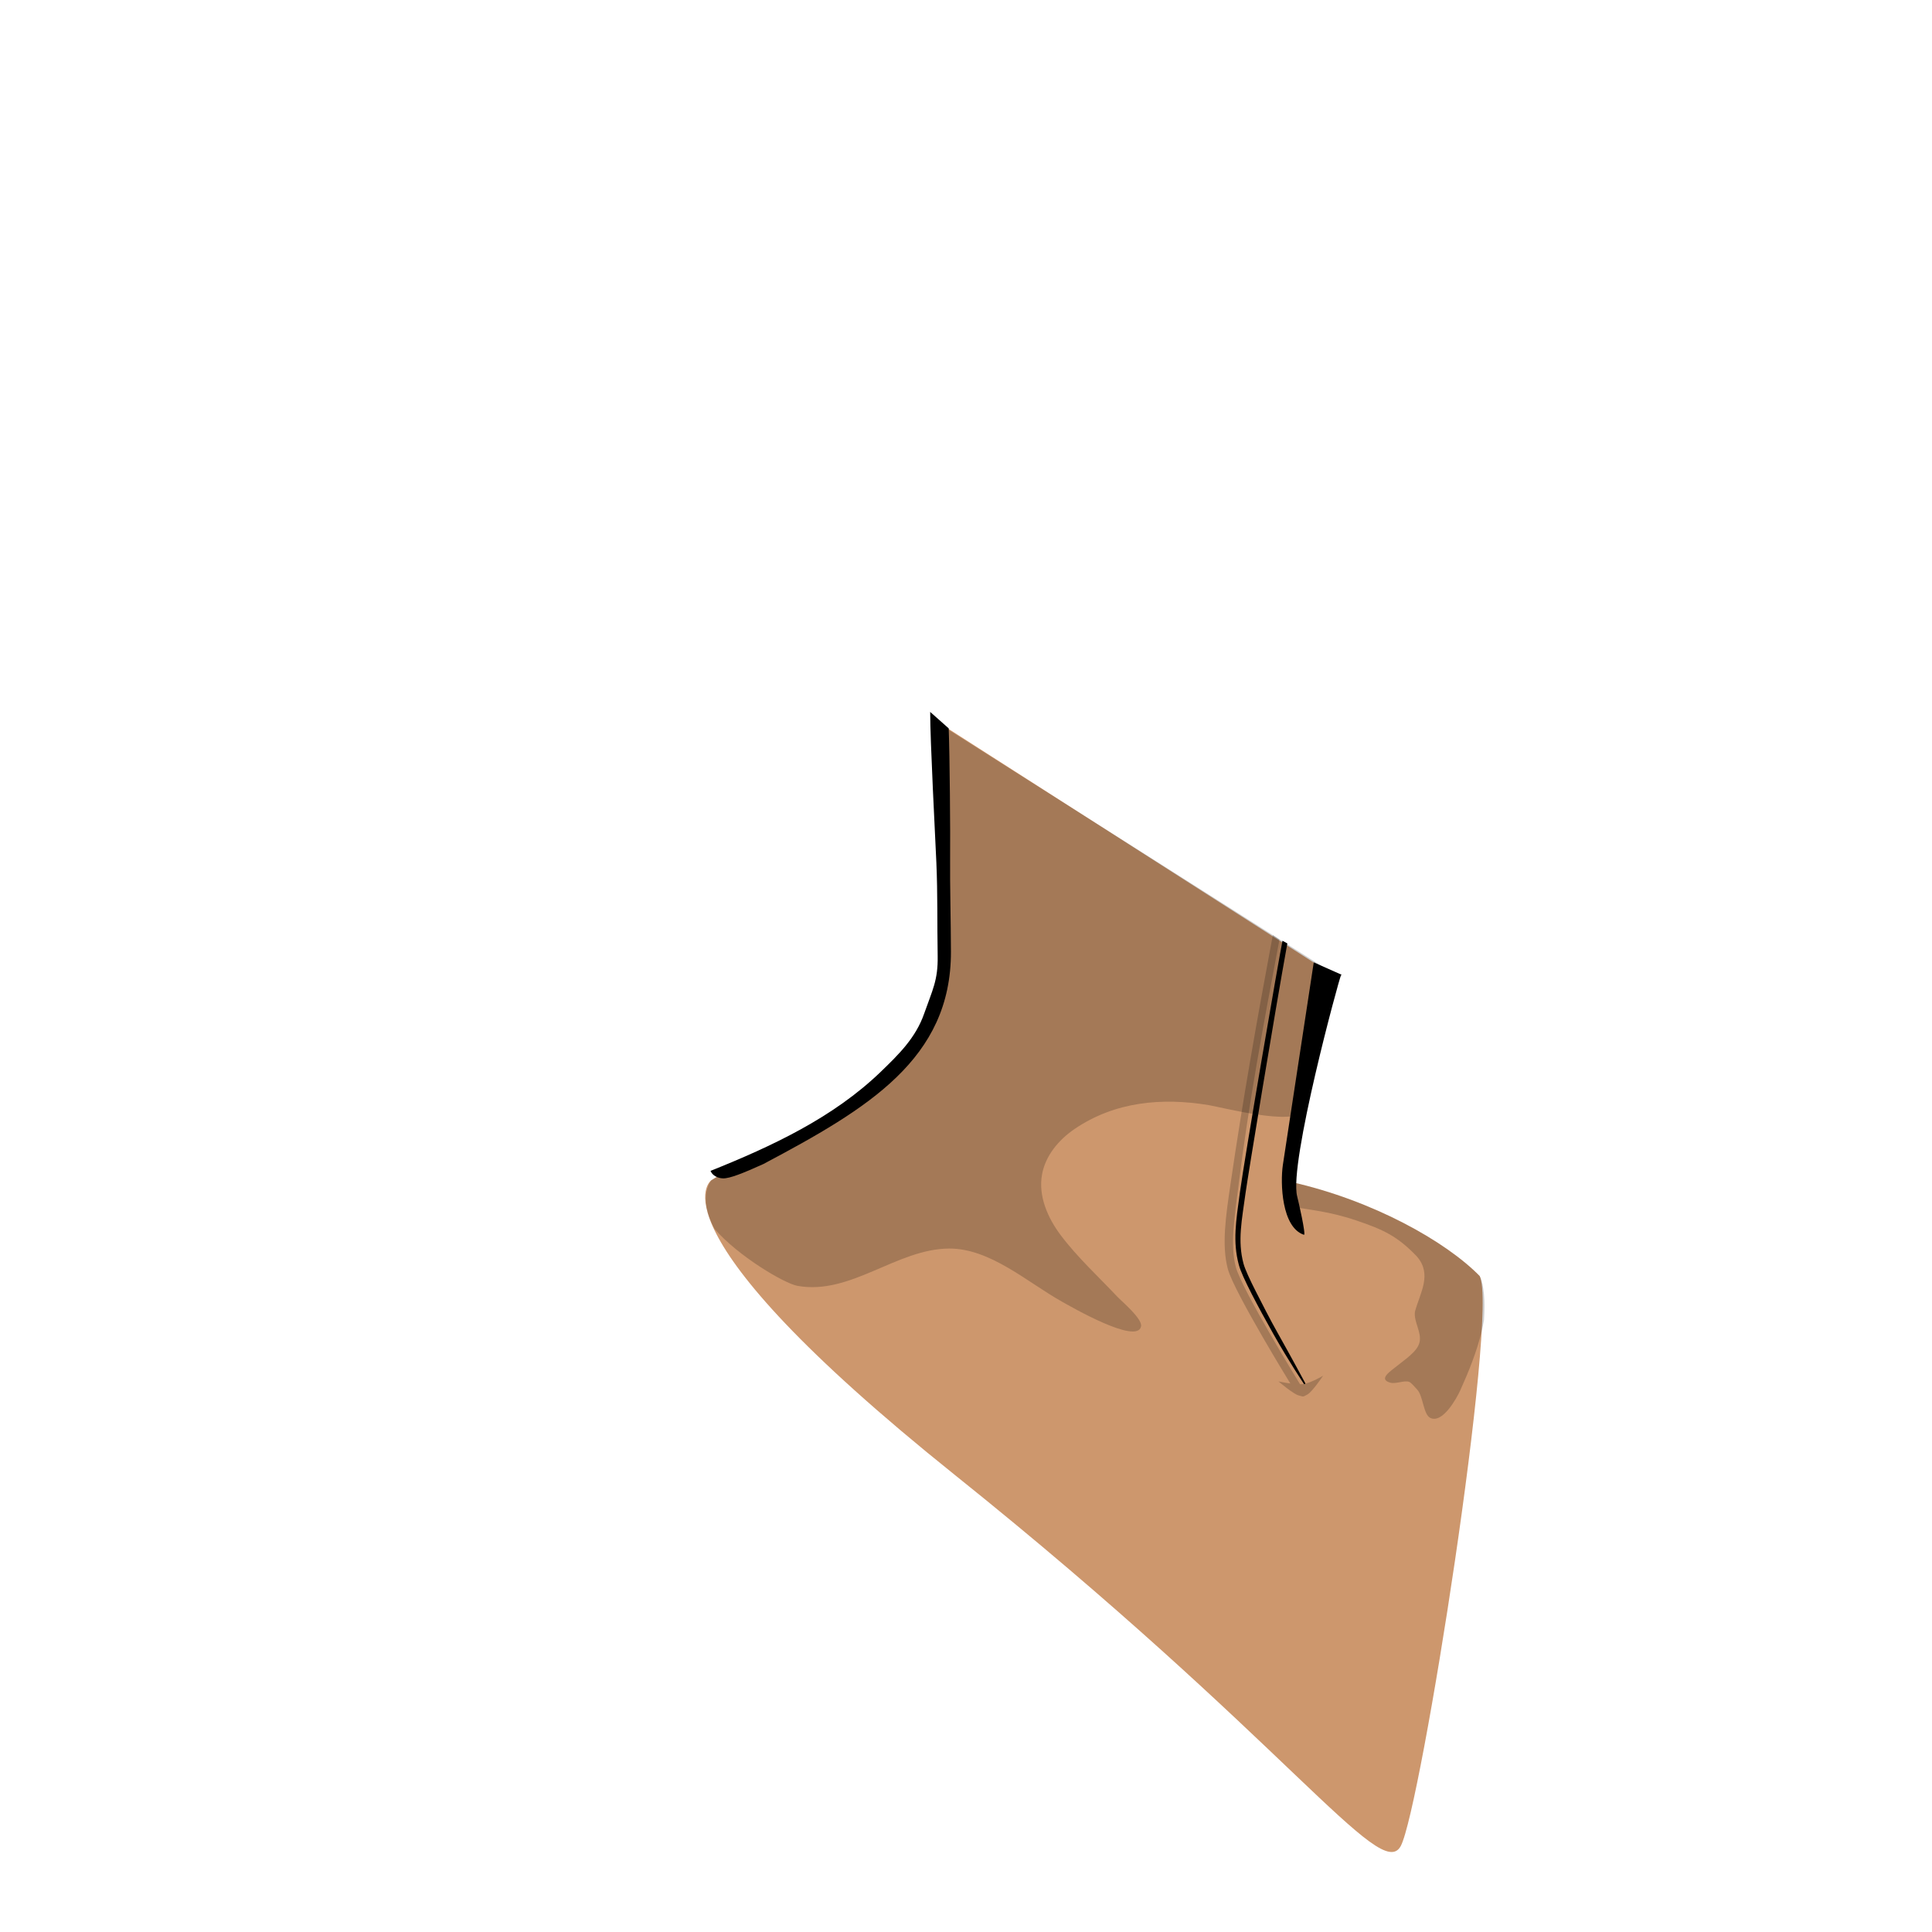
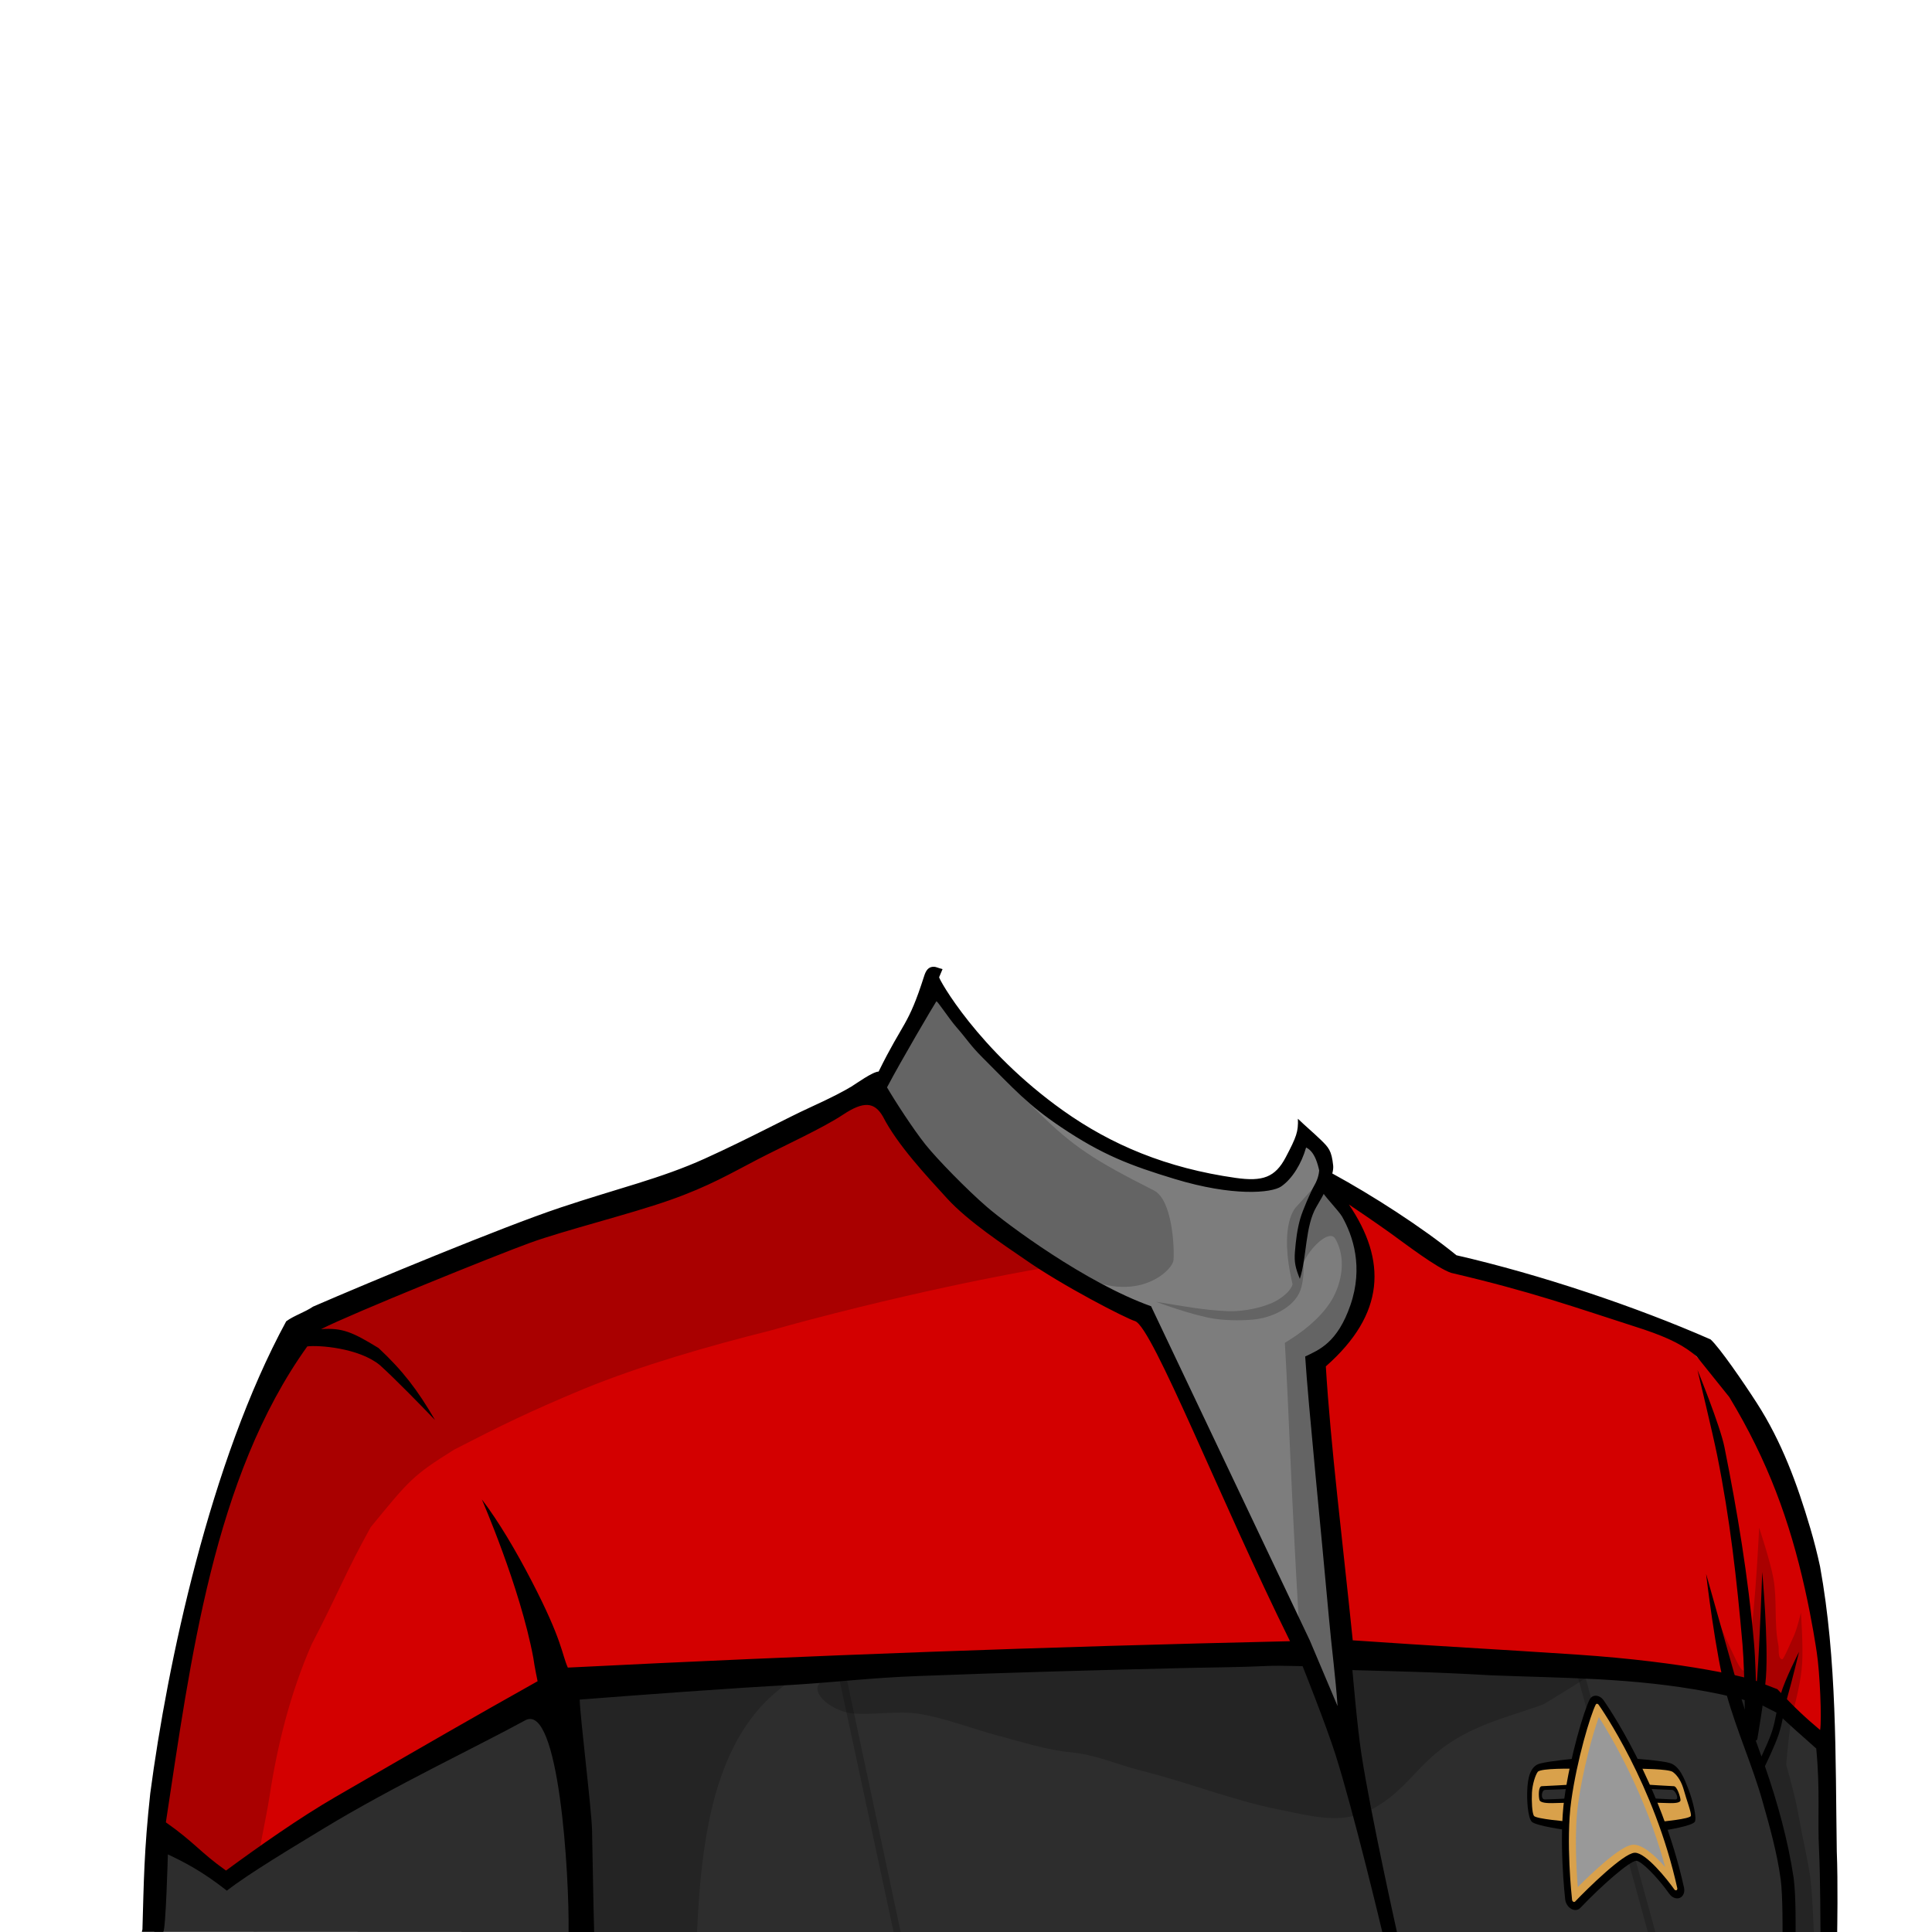
<svg xmlns="http://www.w3.org/2000/svg" version="1.1" id="svg282014" width="400" height="400" viewBox="0 0 400 400" xml:space="preserve">
  <defs id="defs282018" />
  <g id="layer2" style="display:none">
    <path d="m 213.633,151.294 -5.491,30.848 -9.212,18.452 c 0,0 13.58,22.7 22.617,29.337 9.037,6.636 24.148,15.816 35.021,17.228 l 3.671,3.671 2.825,-2.824 5.224,-2.259 1.832,-12.393 13.081,-27.185 z" style="fill:#cd976d;fill-opacity:1;fill-rule:nonzero;stroke:none;stroke-width:1.333" id="path283414" />
    <path d="m 199.17,199.756 c 0,0 11.146,18.878 18.75,25.749 16.897,4.648 35.917,5.033 53.5,5.149 l 11.783,-24.485 -69.569,-54.875 -5.699,31.472 z" style="opacity:0.2;fill:#000000;fill-opacity:1;fill-rule:nonzero;stroke:none;stroke-width:1.333" id="path283424" />
    <path d="m 211.645,149.528 c -1.011,4.997 -2.991,25.245 -4.128,30.153 -1.116,3.581 -2.422,8.11 -4.326,11.826 -1.904,3.716 -2.738,5.496 -4.28,8.423 l 2.355,3.108 c 4.223,-7.938 7.145,-15.384 8.956,-21.626 1.291,-4.451 3.765,-24.061 5.256,-28.479 l -3.833,-3.407" style="fill:#000000;fill-opacity:1;fill-rule:nonzero;stroke:none;stroke-width:1.333" id="path283434" />
    <path d="m 285.866,207.638 c -2.232,2.508 -11.629,23.48 -13.308,26.583 -1.365,2.523 -2.372,12.417 -5.128,12.788 -1.863,0.251 -2.084,-3.988 -1.828,-5.819 0.124,-0.875 14.504,-36.109 14.504,-36.109 0,0 5.76,2.557 5.76,2.557" style="fill:#000000;fill-opacity:1;fill-rule:nonzero;stroke:none;stroke-width:1.333" id="path283438" />
  </g>
-   <g id="layer7">
+   <g id="layer7" style="display:none">
    <path d="m 276.09,201.902 -80.666,-51.603 c -0.271,23.833 5.586,54.754 -11.912,72.866 -9.301,8.26 -23.844,13.489 -36.213,21.172 0,0 -14.079,9.389 50.413,61.054 68.73,55.06 88.118,84.648 92.303,76.801 4.184,-7.847 20.264,-110.152 16.34,-118 -6.956,-7.114 -22.023,-15.661 -39.111,-19.493 z" style="fill:#cd976d;fill-opacity:1;fill-rule:nonzero;stroke:none;stroke-width:1.333" id="path19870" />
    <path d="m 196.881,197.035 c -0.016,-6.206 -0.222,-14.229 -0.171,-19.034 0.059,-5.616 -0.077,-21.643 -0.292,-27.2 0,0 -3.833,-3.407 -3.833,-3.405 -0.015,5.849 1.057,26.066 1.277,31.149 0.292,6.738 0.152,12.214 0.273,19.389 0.085,5.045 -1.088,7.044 -2.802,11.939 -1.744,4.98 -5.182,8.364 -8.987,12.034 -9.847,9.496 -22.544,15.42 -35.24,20.512 0.401,0.984 1.52,1.521 2.581,1.551 1.399,0.037 4.179,-1.079 8.355,-2.967 21.655,-11.486 38.896,-21.768 38.839,-43.968 z" style="fill:#000000;fill-opacity:1;fill-rule:nonzero;stroke:none;stroke-width:1.333" id="path19890" />
    <path id="path19920" style="opacity:0.2;fill:#000000;fill-opacity:1;fill-rule:nonzero;stroke:none;stroke-width:1.333" d="m 194.003,149.588 c 1.473,32.794 1.538,39.129 1.247,50.029 -0.124,4.669 0.113,10.359 -5.459,17.027 -0.929,1.112 -1.912,2.221 -2.957,3.312 -0.513,0.536 -1.088,1.05 -1.631,1.576 -0.563,0.545 -1.094,1.103 -1.691,1.633 -0.014,0.012 -0.031,0.023 -0.045,0.035 -1.15,1.019 -2.378,1.993 -3.674,2.93 -9.184,6.64 -21.67,11.485 -32.494,18.207 0,0 -3.004,3.408 0.631,10.084 4.98,5.726 14.499,11.315 17.158,11.797 11.037,2 20.537,-7.647 31.389,-7.719 8.56,-0.057 16.284,7.041 23.461,11.033 1.507,0.837 15.568,9.024 16.307,5.066 0.293,-1.579 -4.003,-5.162 -4.896,-6.111 -3.933,-4.175 -8.28,-8.159 -11.734,-12.746 -2.711,-3.601 -4.668,-8.113 -3.879,-12.551 0.693,-3.899 3.438,-7.19 6.709,-9.422 8.351,-5.697 18.133,-6.576 27.859,-4.957 2.648,0.44 17.835,4.4 19.408,1.131 0.919,-9.718 3.809,-19.056 6.236,-28.467 z m 73.216,100.185 c 3.801,0.733 7.832,0.962 13.572,2.904 5.595,1.893 8.482,3.223 12.512,7.404 3.279,3.714 0.743,7.504 -0.35,11.459 -0.293,2.161 1.43,4.261 0.947,6.369 -0.452,1.965 -3.195,3.668 -4.652,4.887 -1.188,0.991 -4.064,2.741 -1.4,3.473 1.172,0.323 2.848,-0.535 3.887,-0.174 0.449,0.157 1.309,1.219 1.688,1.617 1.215,1.279 1.27,5.123 2.678,5.834 2.56,1.295 5.515,-4.099 6.244,-5.721 1.755,-3.904 3.369,-7.891 4.387,-12.059 0.196,-0.802 0.363,-1.614 0.51,-2.43 0.246,-4.011 0.035,-7.302 -0.887,-9.146 -6.956,-7.114 -22.021,-15.66 -39.109,-19.492 0.284,2.605 0.031,3.958 -0.025,5.074 z" />
    <path d="m 277.758,201.806 c -0.011,-0.004 -0.125,0.151 -0.133,0.161 -0.319,0.417 -10.834,39.02 -9.057,45.74 0.204,0.773 1.896,8.104 1.395,7.94 -4.604,-1.516 -4.921,-10.645 -4.359,-14.457 0.132,-0.899 6.395,-41.941 6.395,-41.941 0,0 5.759,2.556 5.76,2.557" style="fill:#000000;fill-opacity:1;fill-rule:nonzero;stroke:none;stroke-width:1.333" id="path19894" />
  </g>
-   <g id="layer1" style="display:inline">
+   <g id="layer1" style="display:none">
    <path id="path34966-1" style="color:#000000;display:inline;fill:#000000;fill-opacity:0.2;-inkscape-stroke:none" d="m 263.528,193.576 c -3.279,17.499 -6.286,34.586 -8.776,51.651 -0.942,6.459 -1.862,12.561 -0.547,17.471 0.35,1.308 1.356,3.422 2.678,5.949 1.322,2.528 2.958,5.438 4.555,8.197 2.765,4.777 5.051,8.512 5.711,9.588 -1.291,-0.174 -2.451,-0.426 -2.451,-0.426 0,0 3.052,2.61 4.164,2.898 1.112,0.289 0.796,0.356 1.812,-0.182 1.016,-0.538 3.258,-3.893 3.258,-3.893 0,0 -2.49,1.486 -4.074,1.721 -0.203,0.03 -0.439,0.042 -0.695,0.043 -0.088,-0.143 -3.015,-4.895 -6.152,-10.316 -1.592,-2.752 -3.226,-5.652 -4.537,-8.158 -1.311,-2.506 -2.303,-4.65 -2.596,-5.744 -1.258,-4.698 -0.237,-10.631 0.541,-16.934 2.091,-16.931 5.202,-33.579 8.482,-50.91 z" />
    <path style="color:#000000;display:inline;fill:#000000;-inkscape-stroke:none" d="m 265.527,194.772 c -0.78,3.799 -7.83,44.782 -8.828,52.176 -0.792,5.864 -1.513,10.064 -0.21,14.931 0.349,1.305 1.345,3.442 2.654,6.006 1.31,2.564 2.929,5.522 4.51,8.33 3.161,5.616 6.352,10.373 6.352,10.373 l 0.283,-0.13 c 0,0 -2.673,-5.003 -5.826,-10.605 -1.577,-2.801 -3.131,-5.879 -4.43,-8.423 -1.299,-2.544 -2.284,-4.713 -2.578,-5.811 -1.27,-4.741 -0.321,-9.078 0.418,-14.568 0.408,-3.032 5.941,-36.738 8.658,-51.726 z" id="path34964-3" />
  </g>
-   <g id="g282022" style="display:none;opacity:1">
+   <g id="g282022" style="display:inline;opacity:1">
    <path d="m 277.374,342.786 c 14.223,0.295 24.394,2.427 34.195,2.921 6.651,0.559 13.328,-0.136 19.98,0.349 3.553,0.276 26.749,3.999 26.749,3.999 0,0 11.77,5.341 20.27,9.271 0.971,-10.139 0.315,-12.731 0.095,-16.135 -1.221,-4.105 -3.555,-13.661 -4.772,-17.768 -6.204,-24.605 -15.376,-42.724 -34.791,-53.435 -12.891,-3.905 -24.587,-9.435 -36.993,-10.874 -5.248,-0.674 -13.242,-7.736 -17.094,-9.267 -4.103,-3.171 -3.03,-1.023 -7.126,-5.589 0,0 0.364,0.82 1.752,4.506 0.853,2.269 2.547,5.052 2.721,7.436 0.213,2.889 -0.855,6.197 -1.513,8.983 -0.713,3.009 -8.507,10.696 -10.954,12.627 0.216,3.768 0.447,5.402 1.223,11.838 1.672,21.433 3.1,45.918 3.1,45.918 l -36.059,-64.733 -4.423,-2.002 c 0,0 -13.3,-4.791 -35.445,-23.814 -2.768,-2.379 -6.107,-7.241 -8.051,-9.591 -1.943,-2.349 -3.509,-4.592 -4.763,-6.705 -4.143,-6.319 -3.664,1.745 -3.664,-6.255 -14.347,6.449 -26.456,10.669 -50.148,24.253 -16.347,4.407 -36.792,9.014 -54.479,19.417 -3.369,1.981 -12.236,6.1 -15.737,8.227 -9.937,13.3 -9.371,20.97 -15.104,36.717 -0.656,2.913 -1.569,6.398 -3.568,12.572 -4.403,16.191 -7.37,25.527 -8.899,40.021 -0.959,5.632 -0.927,10.691 -1.843,18.004 -0.318,4.113 -0.341,11.046 -0.965,14.378 2.923,0.34 10.975,-5.105 13.848,-5.733 8.405,-1.84 16.507,-7.142 24.723,-9.764 9.216,-2.941 18.307,-6.419 27.012,-10.767 4.299,-2.148 8.508,-4.505 12.545,-7.157 2.427,-1.595 7.989,-7.792 10.564,-8.083" style="fill:#d30000;fill-opacity:1;fill-rule:nonzero;stroke:none;stroke-width:1.333" id="path283350" />
    <path d="m 31.482,395.287 c 0.447,2.493 1.181,2.085 1.541,4.679 h 20.167 c 0.196,-3.433 -0.168,-7.001 -0.091,-10.296 0.143,-6.028 1.81,-11.881 2.718,-17.836 1.664,-10.893 4.391,-21.539 8.717,-31.409 5.683,-10.92 7.045,-14.963 12.228,-24.254 8.062,-9.835 8.681,-10.664 17.277,-16.047 9.831,-5.058 15.434,-7.808 26.709,-12.521 12.061,-4.937 26.019,-8.937 38.759,-12.128 2.827,-0.805 5.532,-1.547 8.117,-2.227 28.435,-7.481 48.86,-10.788 48.86,-10.788 0,0 -11.603,-5.516 -20.873,-16.653 -3.089,-3.713 -5.027,-4.512 -7.254,-8.997 -2.228,-4.484 -3.543,-5.332 -8.021,-10.328 -6.753,2.548 -26.119,9.038 -47.707,21.333 -18.7,5.866 -35.846,11.498 -55.442,20.318 -6.939,2.888 -12.359,4.733 -15.263,7.34 -9.816,11.622 -13.676,21.857 -18.572,40.358 -3.949,17.256 -7.765,34.886 -9.352,49.719 -1.108,6.505 -0.996,8.399 -2.472,17.393 0.118,5.331 -0.86,8.655 -0.284,11.866" style="opacity:0.2;fill:#000000;fill-opacity:1;fill-rule:nonzero;stroke:none;stroke-width:1.333" id="path283392" />
-     <path d="m 383.919,399.967 c -0.144,-0.856 -0.384,-1.687 -0.641,-2.347 -0.696,-1.777 -2.255,-3.46 -3.185,-5.131 -0.887,-1.595 -1.816,-3.207 -2.615,-4.831 -1.457,-2.968 -1.609,-5.767 -1.188,-9.324 0.674,-5.7 3.853,-16.233 1.652,-18.245 -2.215,-1.179 -8.8,-5.669 -11.208,-6.404 -5.83,-2.46 -12.451,-3.693 -18.709,-4.885 -12.279,-1.911 -24.119,-3.766 -36.658,-4.403 -9.8,-0.493 -21.882,-1.117 -36.105,-1.412 -75.853,-1.569 -158.115,6.318 -158.115,6.318 -16.515,8.448 -31.125,17.033 -48.913,27.077 -8.295,4.684 -11.789,6.551 -21.034,12.699 -3.288,-1.72 -11.685,-10.112 -14.029,-8.602 -2.472,1.595 -1.464,15.664 -1.284,18.754 0.015,0.247 0.033,0.489 0.052,0.733 z" style="fill:#2d2d2d;fill-opacity:1;fill-rule:nonzero;stroke:none;stroke-width:1.333" id="path283402" />
+     <path d="m 378.523,400.135 c -0.706,-4.198 -0.882,-3.759 -1.045,-12.477 0.229,-3.811 0.246,-5.936 0.667,-9.493 0.674,-5.7 1.998,-16.064 -0.203,-18.077 -2.215,-1.179 -8.8,-5.669 -11.208,-6.404 -5.83,-2.46 -12.451,-3.693 -18.709,-4.885 -12.279,-1.911 -24.119,-3.766 -36.658,-4.403 -9.8,-0.493 -21.882,-1.117 -36.105,-1.412 -75.853,-1.569 -158.115,6.318 -158.115,6.318 -16.515,8.448 -31.125,17.033 -48.913,27.077 -8.295,4.684 -11.789,6.551 -21.034,12.699 -3.288,-1.72 -11.685,-10.112 -14.029,-8.602 -2.472,1.595 -1.464,15.664 -1.284,18.754 0.015,0.247 0.033,0.489 0.052,0.733 z" style="fill:#2d2d2d;fill-opacity:1;fill-rule:nonzero;stroke:none;stroke-width:1.333" id="path283402" />
    <path d="m 197.159,245.269 c 22.145,19.023 37.308,24.153 37.308,24.153 l 3.408,4.543 40.813,83.775 c 0,0 -4.864,-54.366 -6.894,-74.601 0,0 3.557,-2.279 5.876,-5.358 4.065,-5.522 4.997,-11.115 5.342,-16.018 -0.705,-1.992 -2.269,-6.179 -3.657,-9.865 -1.388,-3.688 -4.304,-8.23 -4.304,-8.23 l -0.062,-3.002 -4.279,-5.666 -3.221,8.067 c -1.539,0.888 -2.948,2.055 -4.618,2.663 -2.02,0.736 -4.293,0.502 -7.221,0.168 -10.622,-1.789 -26.684,-8.386 -35.721,-15.024 -7.434,-5.459 -23.212,-21.624 -26.848,-27.93 -2.519,5.318 -2.821,5.739 -5.077,9.837 -5.424,9.853 -5.712,12.333 -1.853,19.772 1.255,2.113 1.862,3.637 3.806,5.987 1.943,2.349 3.419,2.148 6.187,4.526" style="fill:#7d7d7d;fill-opacity:1;fill-rule:nonzero;stroke:none;stroke-width:1.333" id="path283406" />
    <path d="m 199.854,247.785 c -2.956,-2.455 -5.496,-4.139 -8.948,-7.615 -9.573,-13.509 -10.817,-11.214 -2.063,-27.267 3.599,-6.474 5.108,-11.356 5.108,-11.356 l 0.671,4.267 c 7.968,12.639 11.924,16.158 20.268,24.382 7.411,7.304 11.635,10.007 24.009,16.27 3.869,1.958 4.276,12.053 4.06,14.43 -0.216,2.377 -9.131,10.738 -23.28,0.782" style="opacity:0.2;fill:#000000;fill-opacity:1;fill-rule:nonzero;stroke:none;stroke-width:1.333" id="path283456" />
    <path d="m 275.137,243.228 c 0.149,1.981 -0.974,3.903 -2.57,6.598 -2.387,4.032 -1.988,10.539 -3.453,14.947 -0.872,-2.219 -1.201,-3.377 -1.008,-5.648 0.196,-2.313 0.449,-4.564 1.104,-6.844 0.465,-1.623 2.129,-5.505 2.921,-6.879 1.599,-2.768 0.995,-5.079 0.372,-8.043 1.121,0.885 1.46,2.434 2.077,3.733 0.331,0.753 0.474,0.94 0.557,2.136 z" style="fill:#000000;fill-opacity:1;fill-rule:nonzero;stroke:none;stroke-width:1.333" id="path283442" />
-     <path id="path283446" style="fill:#000000;fill-opacity:1;fill-rule:nonzero;stroke:none;stroke-width:1.333" d="m 191.323,202.115 c -3.355,10.49 -4.238,9.22 -9.415,19.74 -1.293,0.067 -4.562,2.452 -5.629,3.1 -1.473,0.896 -4.028,2.264 -8.734,4.408 -4.706,2.145 -12.463,6.362 -21.596,10.502 -9.133,4.14 -17.978,6.151 -29.99,10.172 -12.012,4.02 -39.27,15.335 -51.146,20.486 -1.801,1.215 -3.931,1.841 -5.561,3.041 -15.772,29.05 -24.623,71.031 -28.145,97.738 -1.287,11.808 -1.338,18.413 -1.617,28.141 -0.031,0.175 -0.076,0.349 -0.127,0.523 h 4.428 c 0.533,-0.241 0.963,-16.033 0.963,-16.033 3.267,1.545 7.112,3.475 12.207,7.51 4.67,-3.637 13.917,-9.143 20.1,-12.904 14.241,-8.664 32.077,-17.098 41.651,-22.352 7.034,-3.899 9.169,32.074 9.004,43.813 h 5.293 c -0.184,-6.267 -0.326,-16.814 -0.436,-21.162 -0.11,-4.348 -2.473,-23.294 -2.553,-26.957 11.724,-0.908 31.472,-2.394 44.113,-3.051 9.436,-0.589 15.891,-1.434 25.816,-1.82 18.631,-0.725 37.27,-1.234 55.908,-1.678 5.509,-0.131 11.037,-0.138 16.541,-0.414 1.192,-0.059 3.299,-0.059 7.287,0.039 0,0 4.852,12.129 6.823,18.349 3.822,12.058 9.677,36.694 9.677,36.694 h 3.033 c 0,0 -5.469,-24.502 -7.365,-36.901 -0.878,-5.74 -1.852,-17.322 -1.852,-17.322 8.178,0.239 16.38,0.358 28.625,1.073 15.34,0.611 29.385,0.47 45.096,3.43 3.675,0.692 7.134,1.55 10.721,2.589 1.173,9.5 11.765,38.114 14.2,47.098 h 5.984 l -6.705,-16.67 c -0.495,-4.374 0.267,-9.054 0.541,-11.312 0.784,-6.461 0.845,-9.183 1.105,-14.447 0.588,-11.9 -0.25,-21.644 -2.75,-33.218 -0.573,-2.655 -1.242,-5.287 -2.012,-7.889 -2.724,-9.221 -5.913,-17.924 -11.078,-25.946 -2.759,-4.286 -7.757,-11.554 -9.578,-13.174 -15.434,-6.774 -35.27,-13.444 -52.612,-17.422 -7.146,-5.825 -17.441,-12.431 -25.7,-16.93 0.175,-0.703 0.223,-1.227 0.176,-1.662 -0.33,-3.077 -0.91,-3.708 -2.64,-5.377 -1.573,-1.517 -3.089,-2.777 -4.662,-4.294 0.105,2.667 -0.285,3.726 -2.511,7.966 -2.201,4.192 -4.794,5.075 -10.395,4.278 -14.247,-2.025 -25.674,-6.805 -35.714,-13.942 -17.615,-12.522 -25.786,-27.313 -25.655,-27.612 l 0.703,-1.669 c -0.881,-0.226 -1.366,-0.476 -1.742,-0.49 -1.244,-0.044 -1.724,0.858 -2.076,1.959 z m 6.759,10.625 c 2.126,2.431 2.804,3.681 5.272,6.148 6.699,6.697 9.432,9.839 16.305,14.46 8.567,5.76 14.373,7.963 23.571,10.752 12.01,3.642 20.028,2.92 22.025,1.543 2.301,-1.587 4.227,-4.759 5.157,-8.065 1.51,0.739 2.769,2.768 3.328,9.052 0.051,0.569 3.459,4.088 4.114,5.238 2.277,3.997 4.437,10.488 1.741,18.321 -2.696,7.833 -6.504,9.289 -9.371,10.657 0.621,9.846 3.352,36.641 4.911,54.066 0.546,6.109 1.387,12.39 1.793,18.311 L 271.181,339.637 238.318,270.443 c -13.545,-4.83 -29.87,-17.001 -33.996,-20.566 -4.126,-3.565 -10.261,-9.847 -12.705,-12.9 -2.444,-3.052 -6.287,-8.956 -7.969,-11.85 3.044,-5.775 9.634,-16.932 10.205,-17.797 0.165,-0.249 2.546,3.486 4.229,5.41 z m -18.485,16.029 c 1.318,0.067 2.331,0.872 3.213,2.42 2.956,5.785 8.95,12.203 13.299,16.959 4.349,4.756 11.88,9.703 15.975,12.523 7.897,5.553 21.048,12.29 22.922,12.854 3.618,1.228 17.798,37.423 32.08,66.27 -50.449,1.138 -99.094,2.927 -149.524,5.463 -1.291,-2.883 -1.062,-5.535 -7.529,-17.991 -1.624,-3.129 -3.325,-6.205 -5.057,-9.064 -1.733,-2.861 -3.489,-5.507 -5.217,-7.768 0,0 1.963,4.512 4.289,10.875 1.164,3.182 2.412,6.823 3.543,10.592 1.13,3.769 2.143,7.665 2.83,11.352 0.219,1.686 0.881,4.828 0.881,4.828 -13.828,7.759 -22.571,12.811 -41.779,23.916 -7.507,4.34 -16.071,10.384 -22.736,15.281 -5.394,-3.829 -6.479,-5.787 -12.447,-9.984 5.102,-33.433 9.82,-71.379 29.275,-98.533 2.25,-0.307 10.652,0.277 15.021,3.861 3.13,2.811 8.891,8.718 11.43,11.385 -3.599,-6.234 -6.748,-10.299 -11.697,-14.916 -5.483,-3.356 -7.511,-4.209 -11.9,-3.908 6.41,-3.263 36.202,-15.304 43.258,-17.867 7.056,-2.563 20.619,-5.918 28.881,-8.82 8.261,-2.902 12.887,-5.681 18.285,-8.475 5.398,-2.794 13.445,-6.453 17.656,-9.25 2.106,-1.399 3.73,-2.069 5.049,-2.002 z m 99.679,20.609 c 0.309,0.196 5.5,3.704 8.52,5.875 3.121,2.244 9.637,7.252 12.642,8.279 16.651,3.904 24.824,6.861 39.901,11.721 5.466,1.849 8.434,3.414 10.996,5.65 3.311,10.654 6.045,21.744 8.072,32.223 1.263,6.528 2.134,13.709 3.031,20.328 0.837,6.164 0.976,8.753 1.522,14.725 -1.143,-0.71 -14.678,-4.089 -37.557,-5.62 -16.472,-1.101 -29.26,-1.761 -46.334,-2.948 -2.112,-20.69 -4.593,-40.46 -5.572,-56.719 12.354,-10.884 12.614,-21.932 4.778,-33.516 z m 78.762,39.881 c 2.771,4.578 5.756,10.612 8.494,16.684 3.293,7.305 5.378,15.098 7.139,22.959 1.552,6.931 2.326,12.288 2.461,13.15 0.657,4.197 1.073,14.067 0.702,16.13 -3.057,-2.56 -5.263,-4.614 -8.844,-8.446 0,0 -0.131,-2.82 -0.389,-5.483 -0.794,-8.174 -2.563,-17.871 -3.732,-26.014 -1.17,-8.153 -4.028,-21.279 -5.83,-28.98 z m 17.994,72.759 c 0.252,1.461 0.184,7.041 0.008,8.896 -0.25,2.635 -1.323,6.375 -1.448,7.208 -2.936,-7.79 -6.096,-19.887 -6.661,-23.478 2.796,2.771 5.932,5.387 8.1,7.374 z" />
+     <path id="path283446" style="fill:#000000;fill-opacity:1;fill-rule:nonzero;stroke:none;stroke-width:1.333" d="m 376.915,400 h 3.455 c 0,0 0.183,-10.359 -0.085,-16.703 -0.293,-19.685 0.062,-39.535 -3.464,-58.978 -0.573,-2.655 -1.242,-5.287 -2.012,-7.889 -2.724,-9.221 -5.913,-17.924 -11.078,-25.946 -2.759,-4.286 -7.757,-11.554 -9.578,-13.174 -15.434,-6.774 -35.27,-13.444 -52.612,-17.422 -7.146,-5.825 -17.441,-12.431 -25.7,-16.93 0.175,-0.703 0.223,-1.227 0.176,-1.662 -0.33,-3.077 -0.91,-3.708 -2.64,-5.377 -1.573,-1.517 -3.089,-2.777 -4.662,-4.294 0.105,2.667 -0.285,3.726 -2.511,7.966 -2.201,4.192 -4.794,5.075 -10.395,4.278 -14.247,-2.025 -25.674,-6.805 -35.714,-13.942 -17.615,-12.522 -25.786,-27.313 -25.655,-27.612 l 0.703,-1.669 c -0.881,-0.226 -1.366,-0.476 -1.742,-0.49 -1.244,-0.044 -1.724,0.858 -2.076,1.959 -3.355,10.49 -4.238,9.22 -9.415,19.74 -1.293,0.067 -4.562,2.452 -5.629,3.1 -1.473,0.896 -4.028,2.264 -8.734,4.408 -4.706,2.145 -12.463,6.362 -21.596,10.502 -9.133,4.14 -17.978,6.151 -29.99,10.172 -12.012,4.02 -39.27,15.335 -51.146,20.486 -1.801,1.215 -3.931,1.841 -5.561,3.041 -15.772,29.05 -24.623,71.031 -28.145,97.738 -1.287,11.808 -1.338,18.413 -1.617,28.141 -0.031,0.175 -0.076,0.349 -0.127,0.523 h 4.428 c 0.533,-0.241 0.963,-16.033 0.963,-16.033 3.267,1.545 7.112,3.475 12.207,7.51 4.67,-3.637 13.917,-9.143 20.1,-12.904 14.241,-8.664 32.077,-17.098 41.651,-22.352 7.034,-3.899 9.169,32.074 9.004,43.813 h 5.293 c -0.184,-6.267 -0.326,-16.814 -0.436,-21.162 -0.11,-4.348 -2.473,-23.294 -2.553,-26.957 11.724,-0.908 31.472,-2.394 44.113,-3.051 9.436,-0.589 15.891,-1.434 25.816,-1.82 18.631,-0.725 37.27,-1.234 55.908,-1.678 5.509,-0.131 11.037,-0.138 16.541,-0.414 1.192,-0.059 3.299,-0.059 7.287,0.039 0,0 4.852,12.129 6.823,18.349 3.822,12.058 9.677,36.694 9.677,36.694 h 3.033 c 0,0 -5.469,-24.502 -7.365,-36.901 -0.878,-5.74 -1.852,-17.322 -1.852,-17.322 8.178,0.239 16.38,0.358 28.625,1.073 15.34,0.611 29.385,0.47 45.096,3.43 3.675,0.692 7.134,1.55 10.721,2.589 l 3.489,1.776 c 2.796,2.771 5.932,5.387 8.1,7.374 0.843,8.662 0.233,14.415 0.584,21.163 C 376.876,388.161 376.915,400 376.915,400 Z M 198.083,212.74 c 2.126,2.431 2.804,3.681 5.272,6.148 6.699,6.697 9.432,9.839 16.305,14.46 8.567,5.76 14.373,7.963 23.571,10.752 12.01,3.642 20.028,2.92 22.025,1.543 2.301,-1.587 4.227,-4.759 5.157,-8.065 1.51,0.739 2.769,2.768 3.328,9.052 0.051,0.569 3.459,4.088 4.114,5.238 2.277,3.997 4.437,10.488 1.741,18.321 -2.696,7.833 -6.504,9.289 -9.371,10.657 0.621,9.846 3.352,36.641 4.911,54.066 0.546,6.109 1.387,12.39 1.793,18.311 L 271.181,339.637 238.318,270.443 c -13.545,-4.83 -29.87,-17.001 -33.996,-20.566 -4.126,-3.565 -10.261,-9.847 -12.705,-12.9 -2.444,-3.052 -6.287,-8.956 -7.969,-11.85 3.044,-5.775 9.634,-16.932 10.205,-17.797 0.165,-0.249 2.546,3.486 4.229,5.41 z m -18.485,16.029 c 1.318,0.067 2.331,0.872 3.213,2.42 2.956,5.785 8.95,12.203 13.299,16.959 4.349,4.756 11.88,9.703 15.975,12.523 7.897,5.553 21.048,12.29 22.922,12.854 3.618,1.228 17.798,37.423 32.08,66.27 -50.449,1.138 -99.094,2.927 -149.524,5.463 -1.291,-2.883 -1.062,-5.535 -7.529,-17.991 -1.624,-3.129 -3.325,-6.205 -5.057,-9.064 -1.733,-2.861 -3.489,-5.507 -5.217,-7.768 0,0 1.963,4.512 4.289,10.875 1.164,3.182 2.412,6.823 3.543,10.592 1.13,3.769 2.143,7.665 2.83,11.352 0.219,1.686 0.881,4.828 0.881,4.828 -13.828,7.759 -22.571,12.811 -41.779,23.916 -7.507,4.34 -16.071,10.384 -22.736,15.281 -5.394,-3.829 -6.479,-5.787 -12.447,-9.984 5.102,-33.433 9.82,-71.379 29.275,-98.533 2.25,-0.307 10.652,0.277 15.021,3.861 3.13,2.811 8.891,8.718 11.43,11.385 -3.599,-6.234 -6.748,-10.299 -11.697,-14.916 -5.483,-3.356 -7.511,-4.209 -11.9,-3.908 6.41,-3.263 36.202,-15.304 43.258,-17.867 7.056,-2.563 20.619,-5.918 28.881,-8.82 8.261,-2.902 12.887,-5.681 18.285,-8.475 5.398,-2.794 13.445,-6.453 17.656,-9.25 2.106,-1.399 3.73,-2.069 5.049,-2.002 z m 184.364,119.411 c -1.143,-0.71 -14.678,-4.089 -37.557,-5.62 -16.472,-1.101 -29.26,-1.761 -46.334,-2.948 -2.112,-20.69 -4.593,-40.46 -5.572,-56.719 12.354,-10.884 12.614,-21.932 4.778,-33.516 0.309,0.196 5.5,3.704 8.52,5.875 3.121,2.244 9.637,7.252 12.642,8.279 16.651,3.904 24.824,6.861 39.901,11.721 5.466,1.849 8.434,3.414 10.996,5.65 l 6.703,8.355 c 8.029,13.268 12.5,25.655 15.633,39.643 1.552,6.931 2.326,12.288 2.461,13.15 0.657,4.197 1.073,14.067 0.702,16.13 -3.057,-2.56 -5.263,-4.614 -8.844,-8.446 z" />
    <path d="m 118.564,349.604 0.535,7.674 c 0,0 0.602,20.672 0.819,42.722 h 24.399 c 0.988,-22.693 4.576,-43.912 21.664,-53.328 -13.788,1.079 -41.091,2.289 -47.417,2.932 z" style="opacity:0.2;fill:#000000;fill-opacity:1;fill-rule:nonzero;stroke:none;stroke-width:1.333" id="path283476" />
    <path id="path283492" style="opacity:0.2;fill:#000000;fill-opacity:1;fill-rule:nonzero;stroke:none;stroke-width:1.333" d="m 268.406,249.837 c 0,0 -3.809,3.364 -0.789,16.079 -0.542,1.796 -3.252,3.551 -4.867,4.086 -1.263,0.521 -4.855,1.619 -8.663,1.455 -4.947,-0.213 -9.049,-1.021 -14.738,-1.937 0,0 7.48,2.803 12.009,3.502 2.925,0.451 6.673,0.394 8.806,0.096 3.69,-0.517 8.322,-2.751 9.296,-6.69 0.659,-2.666 0.389,-4.922 0.389,-4.922 1.122,-2.86 5.369,-7.215 6.627,-5.004 2.647,4.653 0.867,10.208 -1.061,13.143 -2.304,3.508 -5.892,6.256 -9.398,8.372 0.944,16.29 1.13,27.654 2.963,58.981 l 0.536,5.528 c -3.478,-0.293 -7.416,0.264 -13.696,0.406 -11.48,0.259 -20.718,1.005 -32.199,1.552 -2.136,0.102 -8.818,0.649 -49.252,2.638 -9.86,0.485 -3.46,7.124 2.221,7.627 4.15,0.367 9.358,-0.597 13.645,0.078 5.377,0.847 11.252,3.166 16.605,4.574 4.82,1.268 9.929,2.938 14.807,3.393 5.331,0.499 9.598,2.553 14.852,3.859 8.927,2.221 19.135,6.182 28.003,7.94 8.953,1.773 15.202,3.928 23.288,-2.463 3.796,-3 6.234,-6.547 10.102,-9.627 4.531,-3.608 9.284,-5.484 14.719,-7.297 2.201,-0.735 4.416,-1.434 6.605,-2.203 0.876,-0.308 10.968,-6.798 12.214,-7.445 -8.474,-0.177 -36.129,-2.912 -43.979,-4.018 -3.113,-0.438 -6.156,-0.71 -9.182,-0.889 -1.295,-9.511 -6.332,-38.523 -6.407,-54.791 -0.011,-2.282 8.176,-10.891 8.176,-10.891 4.014,-5.324 2.63,-14.968 -0.355,-21.857 -1.356,-3.699 -5.209,-10.003 -5.209,-10.003 z" />
    <path style="color:#000000;fill:#000000;fill-opacity:0.2;-inkscape-stroke:none" d="m 328.139,346.887 -1.447,0.395 L 341.166,400 h 1.554 z m -153.01,-0.102 -1.467,0.314 L 185.007,400 h 1.467 z" id="path3" />
    <g id="g4" transform="translate(-1.13798,-3.98293)">
      <path d="m 320.11,374.954 c -0.007,-0.045 0.405,-0.847 0.405,-0.847 l 7.611,-0.333 -0.032,3.025 -0.405,-0.031 c 0,0 -6.807,0.439 -7.139,0.136 -0.331,-0.303 -0.433,-1.905 -0.44,-1.951 m -1.679,5.524 c 0.495,0.767 9.253,1.863 9.253,1.863 l 2.1,-13.147 c 0,0 -8.415,-0.111 -9.593,0.109 -1.177,0.219 -2.145,1.752 -2.244,4.053 -0.1,2.301 -0.012,6.355 0.484,7.121" style="fill:#d9a14b;fill-opacity:1;fill-rule:nonzero;stroke:none;stroke-width:1.333" id="path283518" />
      <path d="m 348.547,376.905 c -0.199,0.303 -6.503,-0.136 -6.503,-0.136 l -0.356,0.031 -1.047,-3.025 6.995,0.333 c 0,0 0.644,0.801 0.652,0.847 0.009,0.045 0.457,1.648 0.259,1.951 m 1.161,-3.548 c -0.864,-2.301 -2.256,-3.835 -3.396,-4.053 -1.139,-0.22 -8.712,-0.111 -8.712,-0.111 l 6.323,13.148 c 0,0 7.553,-1.096 7.744,-1.863 0.189,-0.767 -1.095,-4.821 -1.959,-7.121" style="fill:#d9a14b;fill-opacity:1;fill-rule:nonzero;stroke:none;stroke-width:1.333" id="path283522" />
      <path d="m 327.176,398.597 c -0.169,0 -0.348,-0.048 -0.52,-0.144 -0.403,-0.228 -0.696,-0.685 -0.751,-1.172 -0.056,-0.495 -1.353,-12.216 -0.172,-20.723 1.199,-8.625 4.019,-17.973 5.156,-20.191 0.163,-0.316 0.465,-0.491 0.809,-0.472 0.347,0.02 0.695,0.232 0.933,0.572 0.476,0.673 11.697,16.731 16.464,38.383 0.125,0.569 -0.089,1.092 -0.52,1.272 -0.432,0.181 -0.971,-0.028 -1.311,-0.508 -2.081,-2.937 -5.869,-7.211 -7.497,-7.211 -0.021,0 -0.044,0 -0.064,0.003 -1.815,0.135 -8.065,5.891 -11.924,9.935 -0.161,0.169 -0.376,0.256 -0.604,0.256" style="fill:#d9a14b;fill-opacity:1;fill-rule:nonzero;stroke:none;stroke-width:1.333" id="path283526" />
      <path d="m 331.781,356.726 c -0.108,0 -0.203,0.059 -0.253,0.159 -1.117,2.177 -3.895,11.407 -5.081,19.949 -1.167,8.397 0.119,20.003 0.173,20.493 0.019,0.161 0.117,0.315 0.251,0.391 0.131,0.073 0.283,0.059 0.375,-0.037 2.625,-2.752 9.949,-9.931 12.283,-10.104 l 0.108,-0.004 c 2.275,0 6.657,5.48 8.153,7.592 0.113,0.16 0.293,0.228 0.436,0.171 0.145,-0.061 0.216,-0.236 0.175,-0.425 -4.723,-21.449 -15.821,-37.327 -16.291,-37.992 -0.08,-0.113 -0.196,-0.185 -0.311,-0.191 -0.005,-0.001 -0.012,-0.001 -0.017,-0.001 m -4.472,42.703 c -0.287,0 -0.585,-0.083 -0.865,-0.24 -0.671,-0.38 -1.161,-1.145 -1.252,-1.953 -0.056,-0.499 -1.367,-12.333 -0.169,-20.952 1.209,-8.705 4.072,-18.175 5.229,-20.429 0.269,-0.527 0.769,-0.825 1.349,-0.789 0.576,0.033 1.157,0.389 1.556,0.955 0.481,0.68 11.821,16.905 16.637,38.773 0.208,0.947 -0.148,1.819 -0.868,2.119 -0.719,0.301 -1.616,-0.045 -2.184,-0.845 -2.488,-3.511 -5.812,-6.831 -6.841,-6.831 -1.467,0.108 -7.168,5.137 -11.584,9.767 -0.264,0.275 -0.621,0.427 -1.008,0.427" style="fill:#000000;fill-opacity:1;fill-rule:nonzero;stroke:none;stroke-width:1.333" id="path283530" />
      <path d="m 332.159,359.481 c -1.267,3.492 -3.332,11.02 -4.288,17.904 -0.803,5.775 -0.388,13.329 -0.072,17.309 3.032,-3.047 8.872,-8.592 11.376,-8.777 2.009,-0.152 4.683,2.313 6.732,4.64 -4.067,-15.004 -11.057,-26.855 -13.748,-31.076" style="fill:#999999;fill-opacity:1;fill-rule:nonzero;stroke:none;stroke-width:1.333" id="path283534" />
      <path d="m 346.054,382.888 c 0,0 5.571,-0.876 5.992,-1.753 0.423,-0.876 -0.453,-4.417 -1.297,-6.608 -0.843,-2.192 -1.861,-5.005 -3.992,-5.553 -2.131,-0.547 -7.173,-0.876 -7.173,-0.876 l 0.907,2.081 c 0,0 6.069,0.023 6.961,0.657 1.043,0.741 1.859,2.071 2.361,3.944 0.483,1.799 1.539,4.492 1.412,5.149 -0.128,0.657 -6.099,1.205 -6.099,1.205 z" style="fill:#000000;fill-opacity:1;fill-rule:nonzero;stroke:none;stroke-width:1.333" id="path283538" />
      <path d="m 343.187,376.315 c 0,0 4.008,0.219 4.852,0.219 0.844,0 -0.041,-1.972 -0.716,-1.972 -0.675,0 -5.021,-0.219 -5.021,-0.219 l -0.168,-0.876 c 0,0 4.872,0.319 5.548,0.328 0.677,0.009 1.349,2.191 1.391,2.849 0.043,0.657 -1.392,0.657 -2.152,0.657 -0.759,0 -3.48,-0.111 -3.48,-0.111 z" style="fill:#000000;fill-opacity:1;fill-rule:nonzero;stroke:none;stroke-width:1.333" id="path283542" />
      <path d="m 325.533,382.888 c 0,0 -6.484,-0.876 -7.277,-1.753 -0.793,-0.876 -1.028,-4.449 -0.911,-6.64 0.116,-2.192 0.5,-4.848 2.652,-5.396 2.152,-0.548 7.187,-1.001 7.187,-1.001 l -0.228,2.081 c 0,0 -6.848,-0.155 -7.452,0.657 -0.477,0.643 -1.099,2.54 -1.192,4.293 -0.093,1.753 0.02,4.143 0.404,4.8 0.385,0.657 7.191,1.205 7.191,1.205 z" style="fill:#000000;fill-opacity:1;fill-rule:nonzero;stroke:none;stroke-width:1.333" id="path283546" />
      <path d="m 326.256,376.315 c 0,0 -4.351,0.219 -5.283,0.219 -0.933,0 -0.688,-1.972 0.057,-1.972 0.747,0 5.471,-0.219 5.471,-0.219 l -0.14,-0.876 c 0,0 -5.268,0.319 -6.012,0.328 -0.745,0.009 -0.677,2.191 -0.479,2.849 0.199,0.657 1.784,0.657 2.624,0.657 0.84,0 3.808,-0.111 3.808,-0.111 z" style="fill:#000000;fill-opacity:1;fill-rule:nonzero;stroke:none;stroke-width:1.333" id="path283550" />
    </g>
+     <path id="path1" style="color:#000000;display:inline;fill:#000000;-inkscape-stroke:none" d="m 364.855,325.463 c 0,0 -0.512,14.539 -1.027,21.633 -0.205,2.818 -0.918,7.438 -1.383,10.299 -0.856,-2.406 -1.68,-4.812 -2.361,-7.24 -2.238,-7.981 -6.854,-24.305 -6.854,-24.305 0,0 1.941,16.783 4.254,25.033 2.11,7.525 5.301,14.575 7.363,21.832 1.558,5.484 3.099,10.945 3.834,16.469 0.438,3.287 0.377,10.816 0.377,10.816 h 2.699 c 0,0 0.107,-7.371 -0.398,-11.172 -1.198,-7.915 -3.334,-15.607 -5.949,-23.16 0.359,-0.737 2.127,-4.405 2.869,-6.648 0.869,-2.628 1.11,-5.32 1.816,-7.777 0.859,-2.989 2.379,-9.248 2.379,-9.248 0,0 -2.92,5.699 -3.82,8.834 -0.759,2.641 -1.004,5.312 -1.801,7.721 -0.462,1.397 -1.455,3.595 -2.162,5.115 -0.42,-1.167 -0.829,-2.337 -1.252,-3.496 l 0.363,0.062 c 0,0 1.497,-8.551 1.82,-13.006 0.533,-7.333 -0.768,-21.762 -0.768,-21.762 z" />
+     <path id="path15" style="display:inline;fill:#000000;fill-opacity:0.2;stroke:none;stroke-width:1px;stroke-linecap:butt;stroke-linejoin:miter;stroke-opacity:1" d="m 364.209,316.293 c 0,0 -0.726,15.994 -1.938,23.893 -0.294,1.92 -0.398,5.558 -1.291,5.684 -0.664,0.093 -2.091,-3.385 -2.971,-5.166 -1.385,-2.803 -3.617,-8.654 -3.617,-8.654 l 2.455,11.236 4.002,14.207 6.588,17.049 0.615,4.314 2.176,10.186 0.182,5.662 V 400 h 5.115 c 0,0 -0.259,-7.755 -0.73,-11.324 -0.417,-3.156 -1.579,-8.077 -2.195,-11.609 -0.76,-4.361 -1.689,-7.799 -2.785,-11.74 0,0 0.642,-7.71 1.239,-10.158 0.893,-3.659 1.831,-7.091 2.066,-10.849 0.229,-3.658 -0.259,-10.462 -0.259,-10.462 0,0 -0.789,3.453 -1.549,5.037 -0.63,1.313 -2.023,4.692 -2.326,4.65 -0.973,-0.133 -0.641,-2.216 -0.773,-2.842 -0.958,-4.519 -0.233,-9.271 -1.033,-13.82 -0.635,-3.611 -2.971,-10.59 -2.971,-10.59 z" />
+     <path style="color:#000000;fill:#000000;-inkscape-stroke:none" d="m 355.508,301.232 c 2.682,13.356 4.065,25.647 5.254,39.184 0.571,6.506 0.504,19.922 0.504,19.922 l 2.4,0.014 c 0,0 0.084,-13.342 -0.514,-20.145 -1.2,-13.658 -3.438,-27.213 -6.131,-40.623 -0.89,-4.433 -5.578,-15.941 -5.578,-15.941 0,0 3.22,13.384 4.064,17.59 z" id="path2" />
  </g>
</svg>
